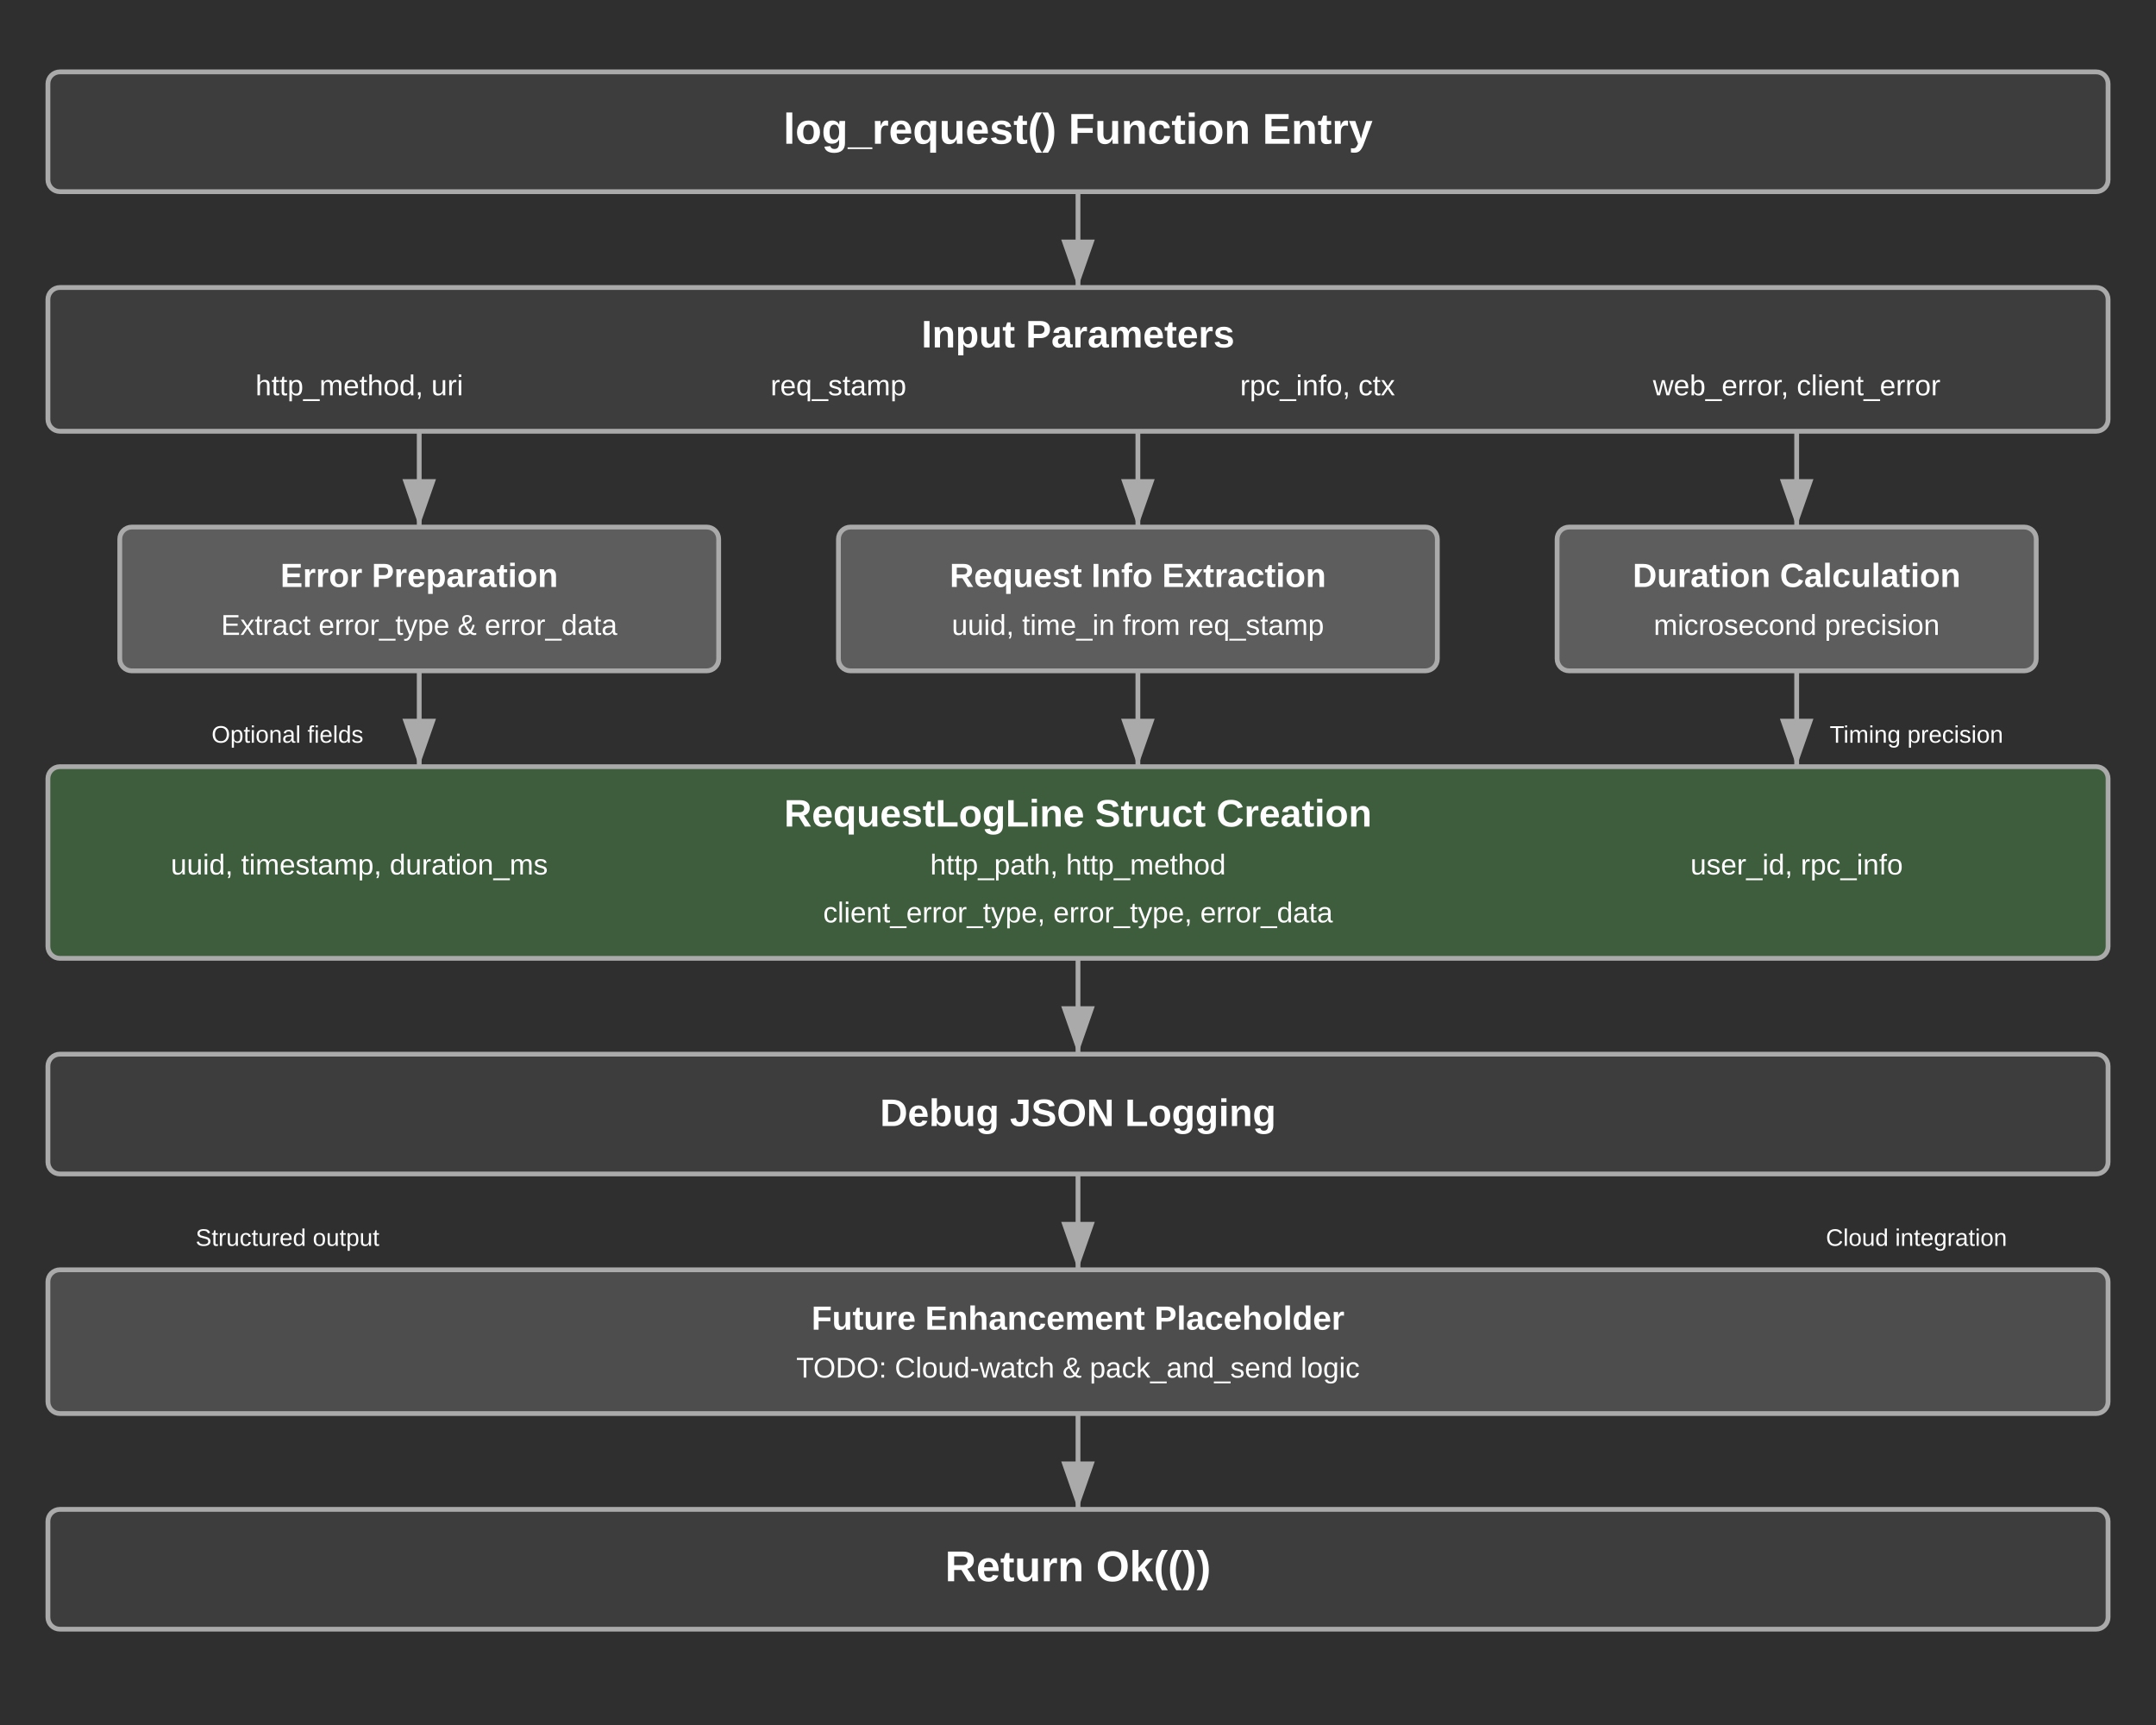
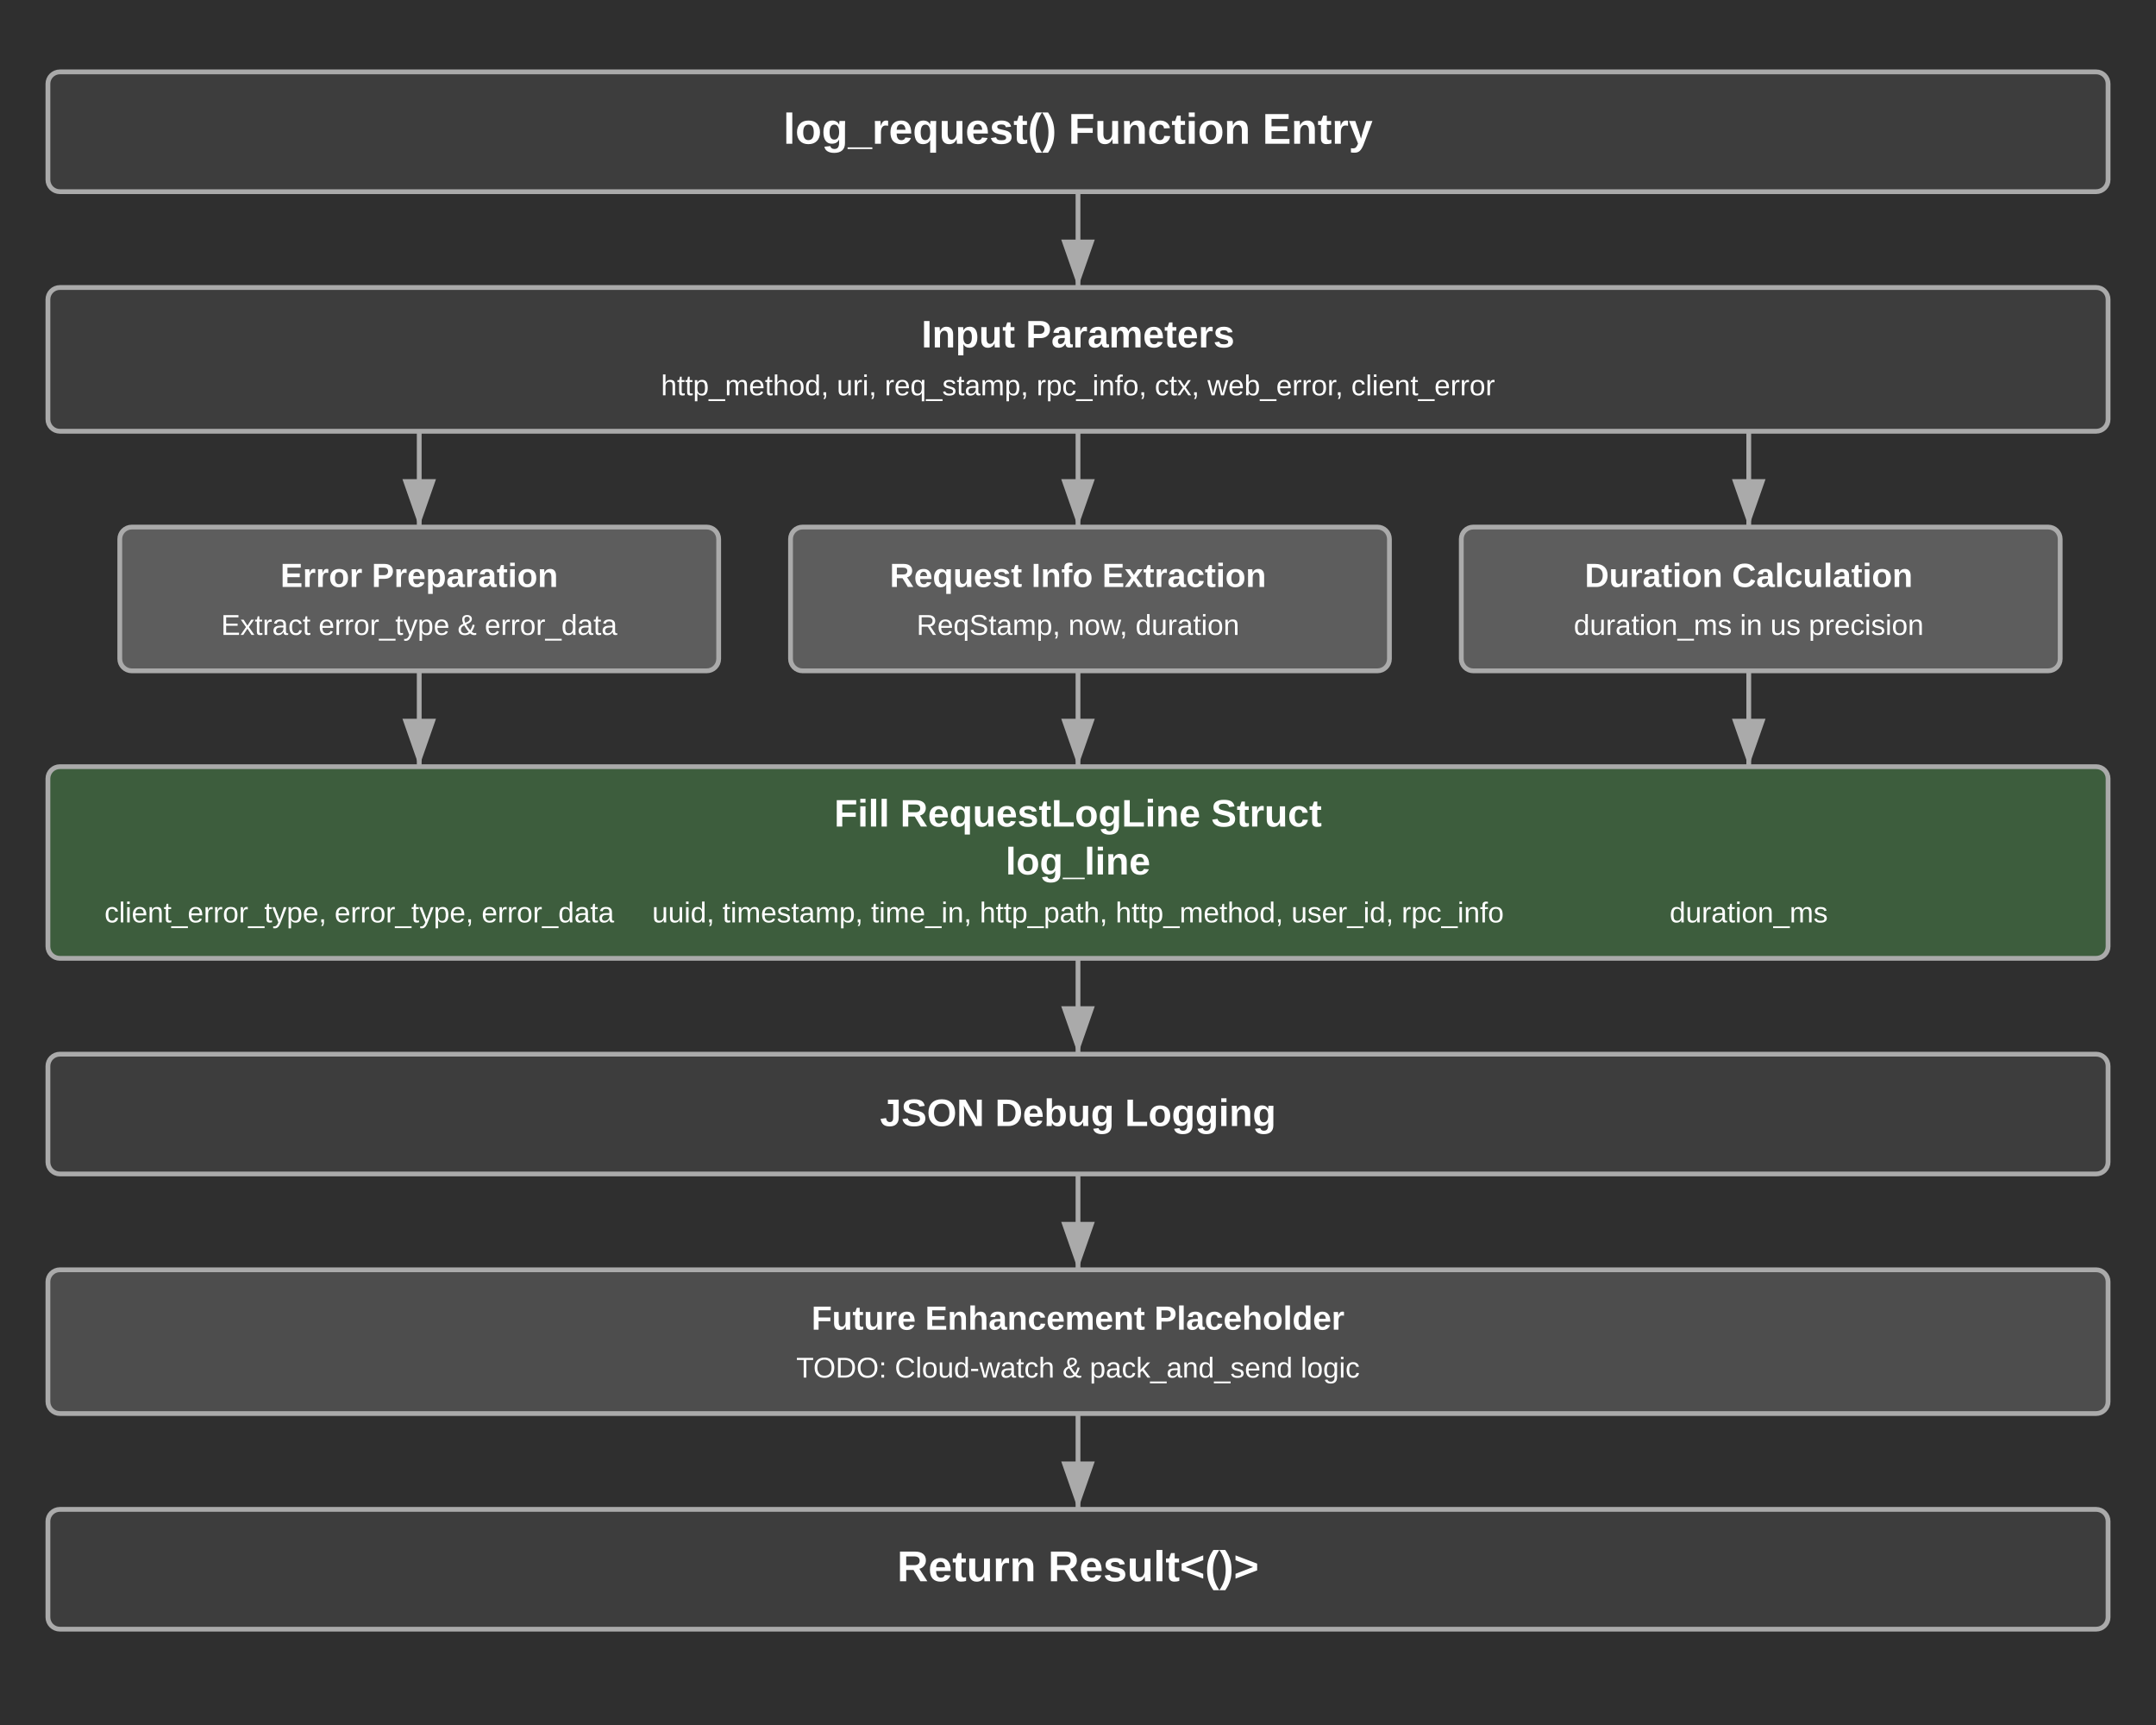
<svg xmlns="http://www.w3.org/2000/svg" width="900" height="720">
  <defs>
    <style>
      .bg { fill: #2f2f2f; }
      .arrow-fill { fill: #AAA; }
      .stroke-primary { stroke: #AAA; stroke-width: 2; fill: none; }
      .stroke-dashed { stroke: #AAA; stroke-width: 1.5; stroke-dasharray: 5,5; fill: none; }
      .line-primary { stroke: #AAA; stroke-width: 2; }
      .text-title { font-family: Arial, sans-serif; font-size: 18px; font-weight: bold; fill: white; text-anchor: middle; }
      .text-section { font-family: Arial, sans-serif; font-size: 16px; font-weight: bold; fill: white; text-anchor: middle; }
      .text-box-title { font-family: Arial, sans-serif; font-size: 14px; font-weight: bold; fill: white; text-anchor: middle; }
      .text-code { font-family: Arial, sans-serif; font-size: 12px; fill: white; text-anchor: middle; }
      .text-small { font-family: Arial, sans-serif; font-size: 10px; fill: white; text-anchor: middle; }
      .rect-layer { fill: #3D3D3D; }
      .rect-sublayer { fill: #4D4D4D; }
      .rect-process { fill: #5D5D5D; }
      .rect-error { fill: #6D3D3D; }
      .rect-data { fill: #3D5D3D; }
    </style>
    <marker id="arrowhead" markerWidth="10" markerHeight="7" refX="10" refY="3.5" orient="auto">
      <polygon points="0 0, 10 3.5, 0 7" class="arrow-fill" />
    </marker>
  </defs>
  <rect width="900" height="720" class="bg" />
  <rect x="20" y="30" width="860" height="50" rx="5" class="stroke-primary rect-layer" />
  <text x="450" y="60" class="text-title">log_request() Function Entry</text>
  <rect x="20" y="120" width="860" height="60" rx="5" class="stroke-primary rect-layer" />
  <text x="450" y="145" class="text-section">Input Parameters</text>
-   <text x="150" y="165" class="text-code">http_method, uri</text>
-   <text x="350" y="165" class="text-code">req_stamp</text>
-   <text x="550" y="165" class="text-code">rpc_info, ctx</text>
-   <text x="750" y="165" class="text-code">web_error, client_error</text>
+   <text x="450" y="165" class="text-code">http_method, uri, req_stamp, rpc_info, ctx, web_error, client_error</text>
  <rect x="50" y="220" width="250" height="60" rx="5" class="stroke-primary rect-process" />
  <text x="175" y="245" class="text-box-title">Error Preparation</text>
  <text x="175" y="265" class="text-code">Extract error_type &amp; error_data</text>
-   <rect x="350" y="220" width="250" height="60" rx="5" class="stroke-primary rect-process" />
-   <text x="475" y="245" class="text-box-title">Request Info Extraction</text>
-   <text x="475" y="265" class="text-code">uuid, time_in from req_stamp</text>
-   <rect x="650" y="220" width="200" height="60" rx="5" class="stroke-primary rect-process" />
-   <text x="750" y="245" class="text-box-title">Duration Calculation</text>
-   <text x="750" y="265" class="text-code">microsecond precision</text>
+   <rect x="330" y="220" width="250" height="60" rx="5" class="stroke-primary rect-process" />
+   <text x="450" y="245" class="text-box-title">Request Info Extraction</text>
+   <text x="450" y="265" class="text-code">ReqStamp, now, duration</text>
+   <rect x="610" y="220" width="250" height="60" rx="5" class="stroke-primary rect-process" />
+   <text x="730" y="245" class="text-box-title">Duration Calculation</text>
+   <text x="730" y="265" class="text-code">duration_ms in us precision</text>
  <rect x="20" y="320" width="860" height="80" rx="5" class="stroke-primary rect-data" />
-   <text x="450" y="345" class="text-section">RequestLogLine Struct Creation</text>
-   <text x="150" y="365" class="text-code">uuid, timestamp, duration_ms</text>
-   <text x="450" y="365" class="text-code">http_path, http_method</text>
-   <text x="750" y="365" class="text-code">user_id, rpc_info</text>
-   <text x="450" y="385" class="text-code">client_error_type, error_type, error_data</text>
+   <text x="450" y="345" class="text-section">Fill RequestLogLine Struct</text>
+   <text x="450" y="365" class="text-section">log_line</text>
+   <text x="450" y="385" class="text-code">uuid, timestamp, time_in, http_path, http_method, user_id, rpc_info</text>
+   <text x="150" y="385" class="text-code">client_error_type, error_type, error_data</text>
+   <text x="730" y="385" class="text-code">duration_ms</text>
  <rect x="20" y="440" width="860" height="50" rx="5" class="stroke-primary rect-layer" />
-   <text x="450" y="470" class="text-section">Debug JSON Logging</text>
+   <text x="450" y="470" class="text-section">JSON Debug Logging</text>
  <rect x="20" y="530" width="860" height="60" rx="5" class="stroke-primary rect-sublayer" />
  <text x="450" y="555" class="text-box-title">Future Enhancement Placeholder</text>
  <text x="450" y="575" class="text-code">TODO: Cloud-watch &amp; pack_and_send logic</text>
  <rect x="20" y="630" width="860" height="50" rx="5" class="stroke-primary rect-layer" />
-   <text x="450" y="660" class="text-title">Return Ok(())</text>
+   <text x="450" y="660" class="text-title">Return Result&lt;()&gt;</text>
  <line x1="450" y1="80" x2="450" y2="120" class="line-primary" marker-end="url(#arrowhead)" />
  <line x1="175" y1="180" x2="175" y2="220" class="line-primary" marker-end="url(#arrowhead)" />
-   <line x1="475" y1="180" x2="475" y2="220" class="line-primary" marker-end="url(#arrowhead)" />
-   <line x1="750" y1="180" x2="750" y2="220" class="line-primary" marker-end="url(#arrowhead)" />
+   <line x1="450" y1="180" x2="450" y2="220" class="line-primary" marker-end="url(#arrowhead)" />
+   <line x1="730" y1="180" x2="730" y2="220" class="line-primary" marker-end="url(#arrowhead)" />
  <line x1="175" y1="280" x2="175" y2="320" class="line-primary" marker-end="url(#arrowhead)" />
-   <line x1="475" y1="280" x2="475" y2="320" class="line-primary" marker-end="url(#arrowhead)" />
-   <line x1="750" y1="280" x2="750" y2="320" class="line-primary" marker-end="url(#arrowhead)" />
+   <line x1="450" y1="280" x2="450" y2="320" class="line-primary" marker-end="url(#arrowhead)" />
+   <line x1="730" y1="280" x2="730" y2="320" class="line-primary" marker-end="url(#arrowhead)" />
  <line x1="450" y1="400" x2="450" y2="440" class="line-primary" marker-end="url(#arrowhead)" />
  <line x1="450" y1="490" x2="450" y2="530" class="line-primary" marker-end="url(#arrowhead)" />
  <line x1="450" y1="590" x2="450" y2="630" class="line-primary" marker-end="url(#arrowhead)" />
-   <text x="120" y="310" class="text-small">Optional fields</text>
-   <text x="800" y="310" class="text-small">Timing precision</text>
-   <text x="120" y="520" class="text-small">Structured output</text>
-   <text x="800" y="520" class="text-small">Cloud integration</text>
</svg>
